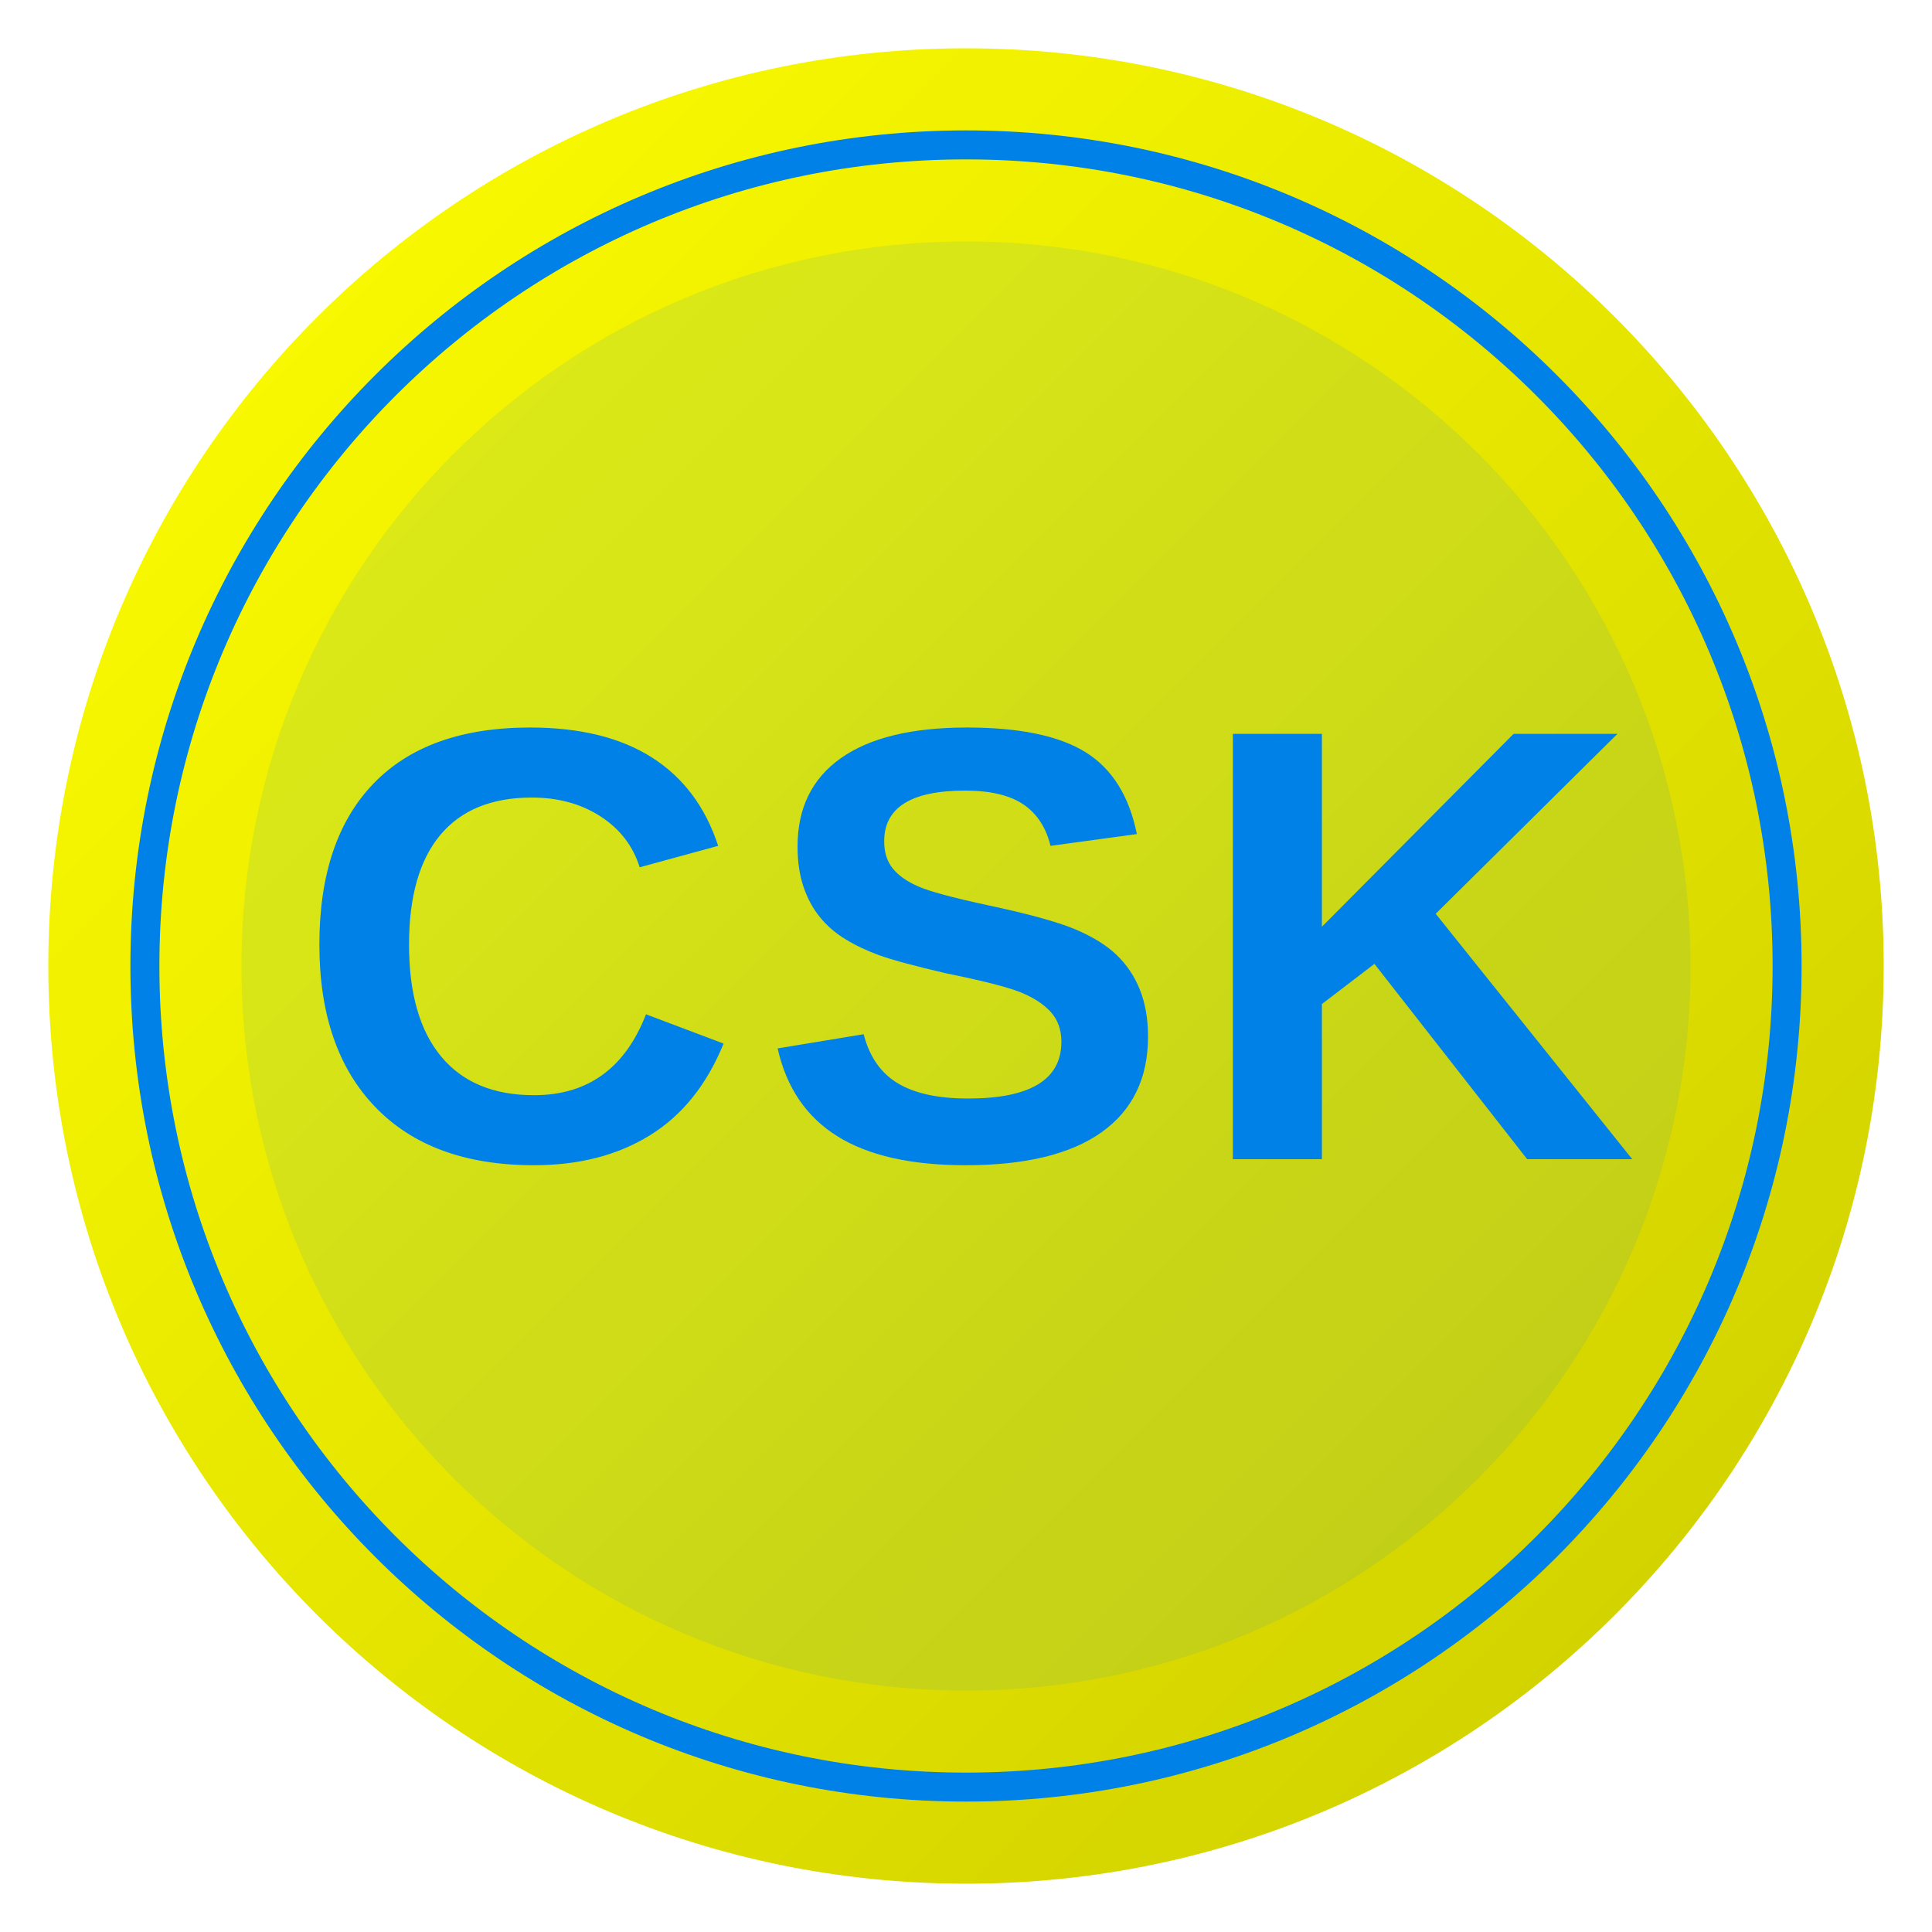
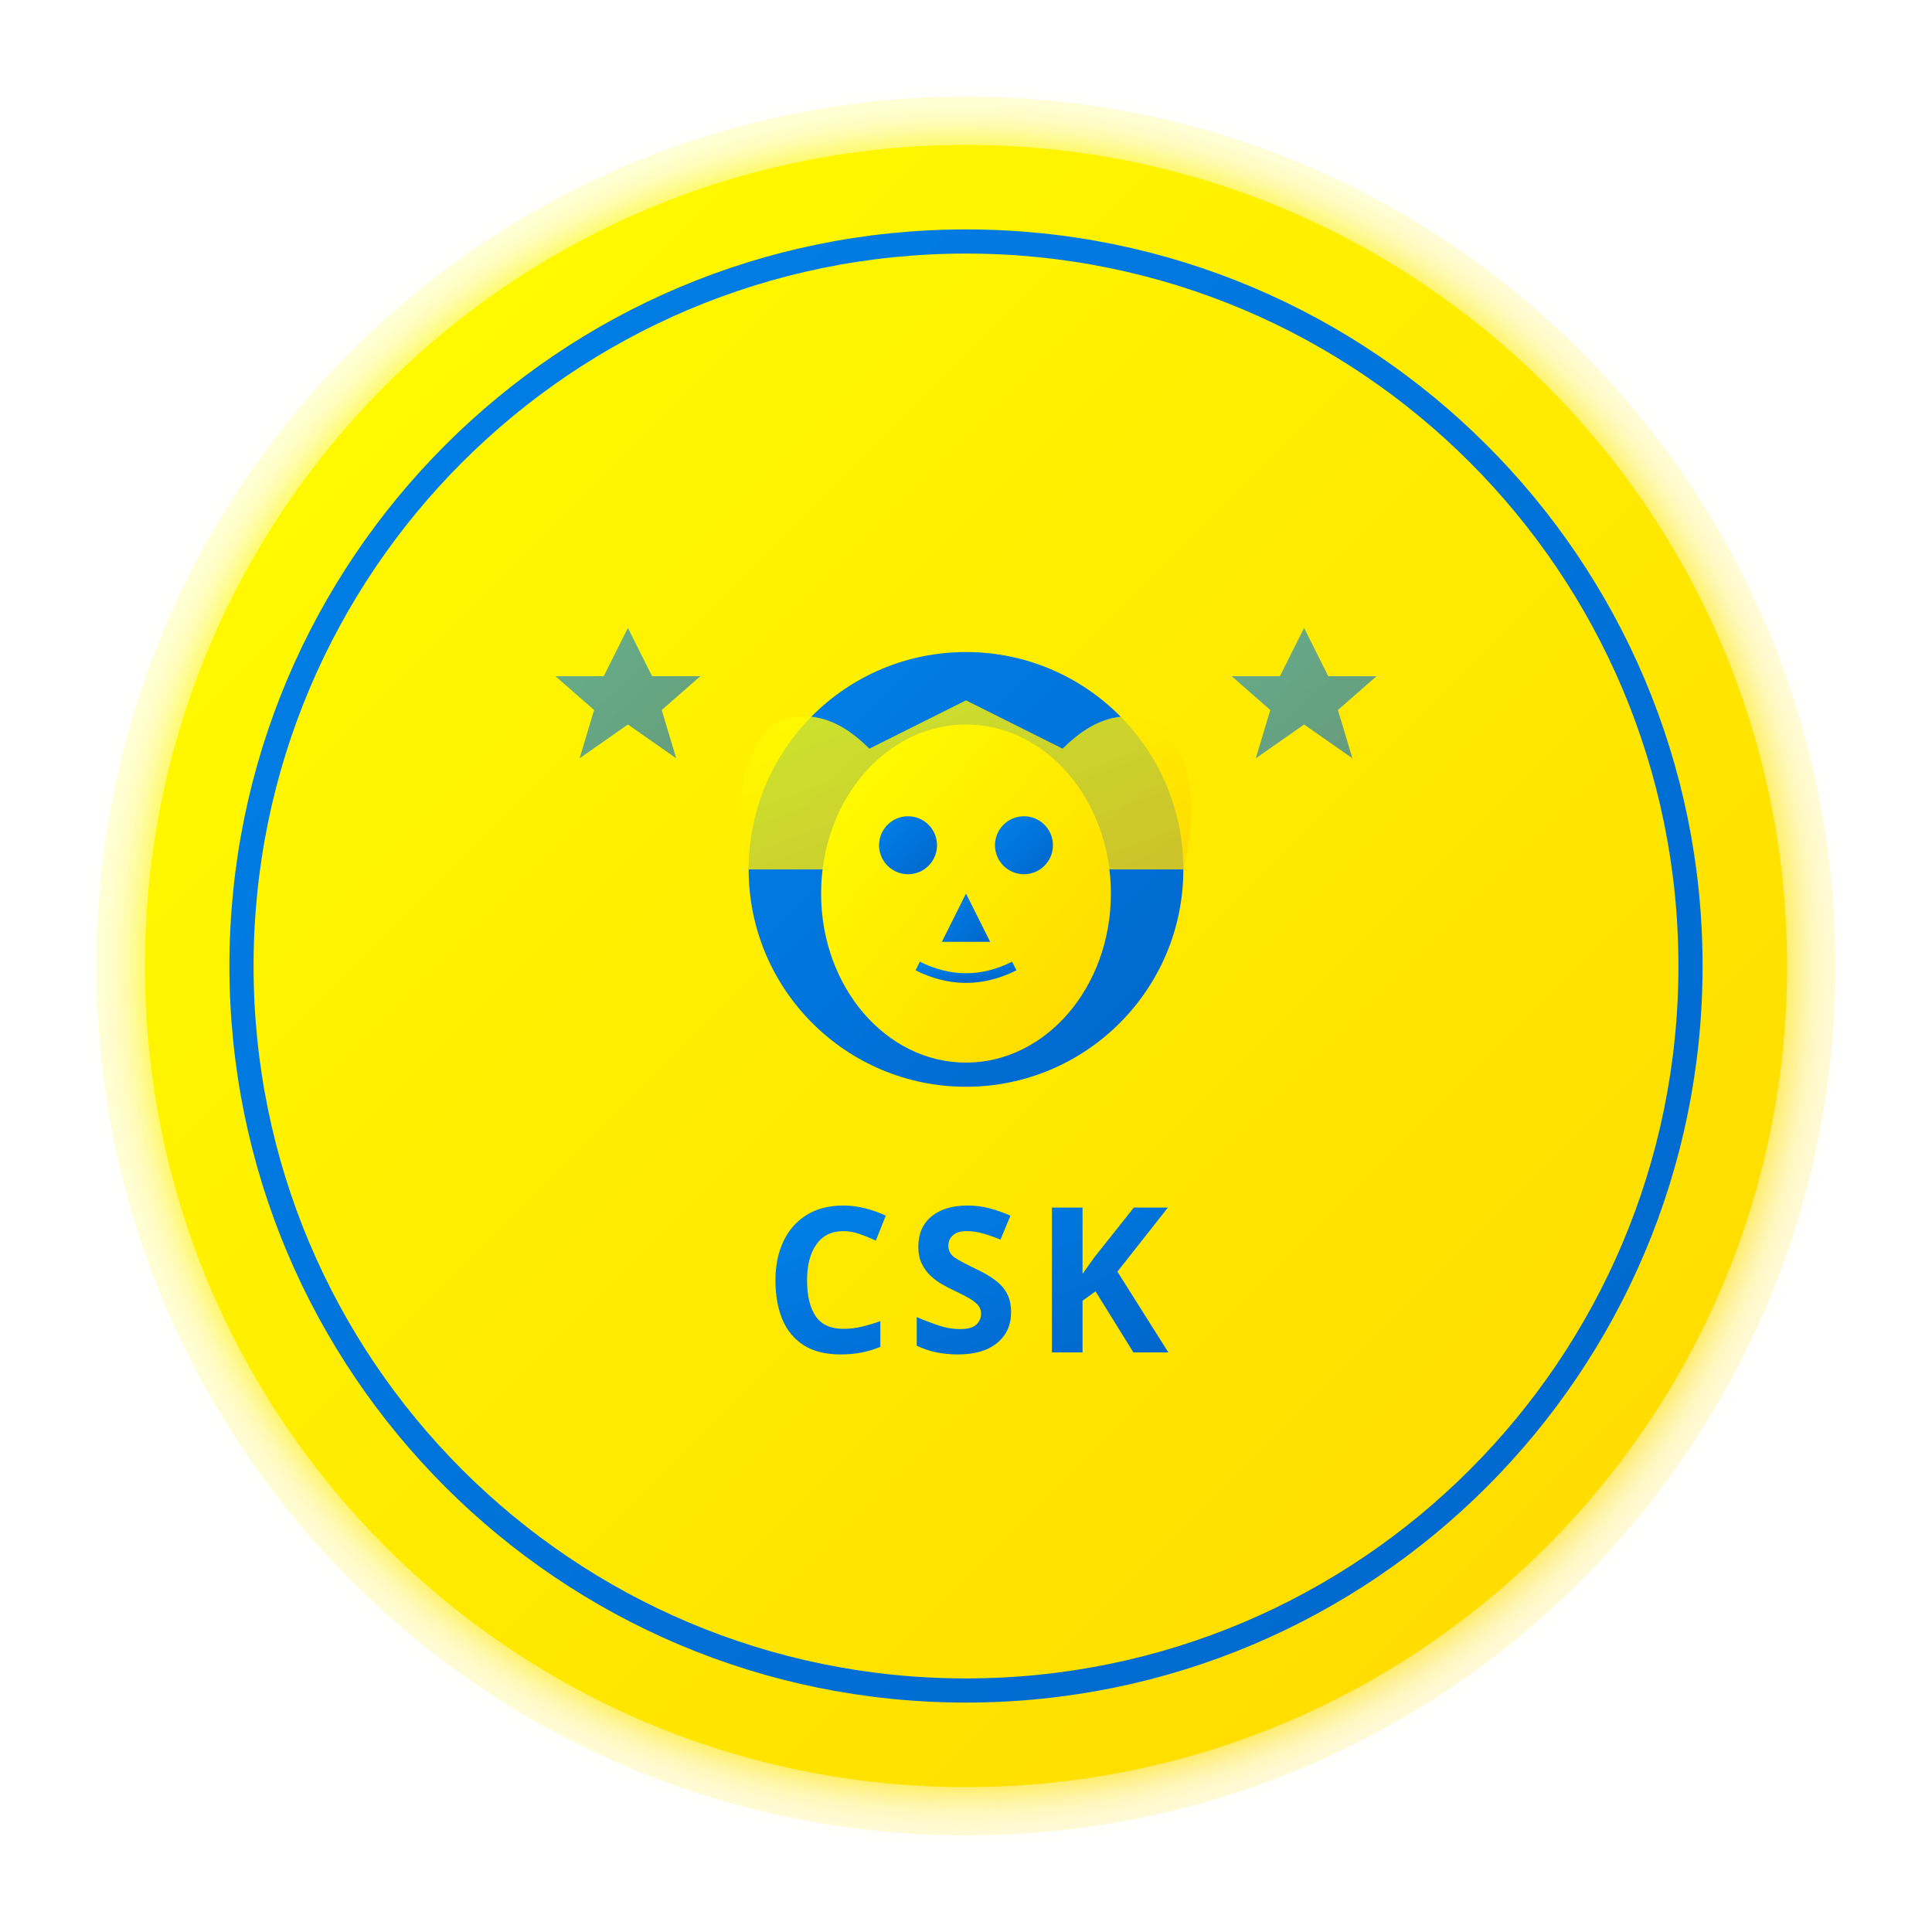
- <svg xmlns="http://www.w3.org/2000/svg" width="200" height="200" viewBox="0 0 200 200" role="img" aria-label="Chennai Super Kings">
+ <svg xmlns="http://www.w3.org/2000/svg" width="400" height="400" viewBox="0 0 400 400">
  <defs>
-     <linearGradient id="cskGradient" x1="0%" y1="0%" x2="100%" y2="100%">
-       <stop offset="0%" style="stop-color:#FFFF00;stop-opacity:1" />
-       <stop offset="100%" style="stop-color:#CCCC00;stop-opacity:1" />
+     <linearGradient id="csk-yellow" x1="0%" y1="0%" x2="100%" y2="100%">
+       <stop offset="0%" stop-color="#FFFF00" />
+       <stop offset="100%" stop-color="#FFD700" />
    </linearGradient>
+     <linearGradient id="csk-blue" x1="0%" y1="0%" x2="100%" y2="100%">
+       <stop offset="0%" stop-color="#0081E8" />
+       <stop offset="100%" stop-color="#0066CC" />
+     </linearGradient>
+     <filter id="csk-glow">
+       <feGaussianBlur stdDeviation="5" result="coloredBlur" />
+       <feMerge>
+         <feMergeNode in="coloredBlur" />
+         <feMergeNode in="SourceGraphic" />
+       </feMerge>
+     </filter>
  </defs>
-   <circle cx="100" cy="100" r="95" fill="url(#cskGradient)" />
-   <circle cx="100" cy="100" r="85" fill="none" stroke="#0081E8" stroke-width="3" />
-   <circle cx="100" cy="100" r="75" fill="#0081E8" opacity="0.1" />
-   <text x="100" y="120" font-family="Arial, sans-serif" font-size="64" font-weight="bold" text-anchor="middle" fill="#0081E8" letter-spacing="2">CSK</text>
+   <circle cx="200" cy="200" r="180" fill="url(#csk-yellow)" opacity="0.15" />
+   <circle cx="200" cy="200" r="170" fill="url(#csk-yellow)" filter="url(#csk-glow)" />
+   <circle cx="200" cy="200" r="150" fill="none" stroke="url(#csk-blue)" stroke-width="5" />
+   <g transform="translate(200, 180)">
+     <circle cx="0" cy="0" r="45" fill="url(#csk-blue)" />
+     <path d="M -45 0 Q -50 -20 -40 -30 Q -30 -35 -20 -25 Q -10 -30 0 -35 Q 10 -30 20 -25 Q 30 -35 40 -30 Q 50 -20 45 0" fill="url(#csk-yellow)" opacity="0.8" />
+     <ellipse cx="0" cy="5" rx="30" ry="35" fill="url(#csk-yellow)" />
+     <circle cx="-12" cy="-5" r="6" fill="url(#csk-blue)" />
+     <circle cx="12" cy="-5" r="6" fill="url(#csk-blue)" />
+     <path d="M 0 5 L -5 15 L 5 15 Z" fill="url(#csk-blue)" />
+     <path d="M -10 20 Q 0 25 10 20" stroke="url(#csk-blue)" stroke-width="2" fill="none" />
+   </g>
+   <text x="200" y="280" font-family="Arial Black, sans-serif" font-size="42" font-weight="900" fill="url(#csk-blue)" text-anchor="middle" letter-spacing="3">CSK</text>
+   <path d="M 130 130 L 135 140 L 145 140 L 137 147 L 140 157 L 130 150 L 120 157 L 123 147 L 115 140 L 125 140 Z" fill="url(#csk-blue)" opacity="0.6" />
+   <path d="M 270 130 L 275 140 L 285 140 L 277 147 L 280 157 L 270 150 L 260 157 L 263 147 L 255 140 L 265 140 Z" fill="url(#csk-blue)" opacity="0.6" />
</svg>
